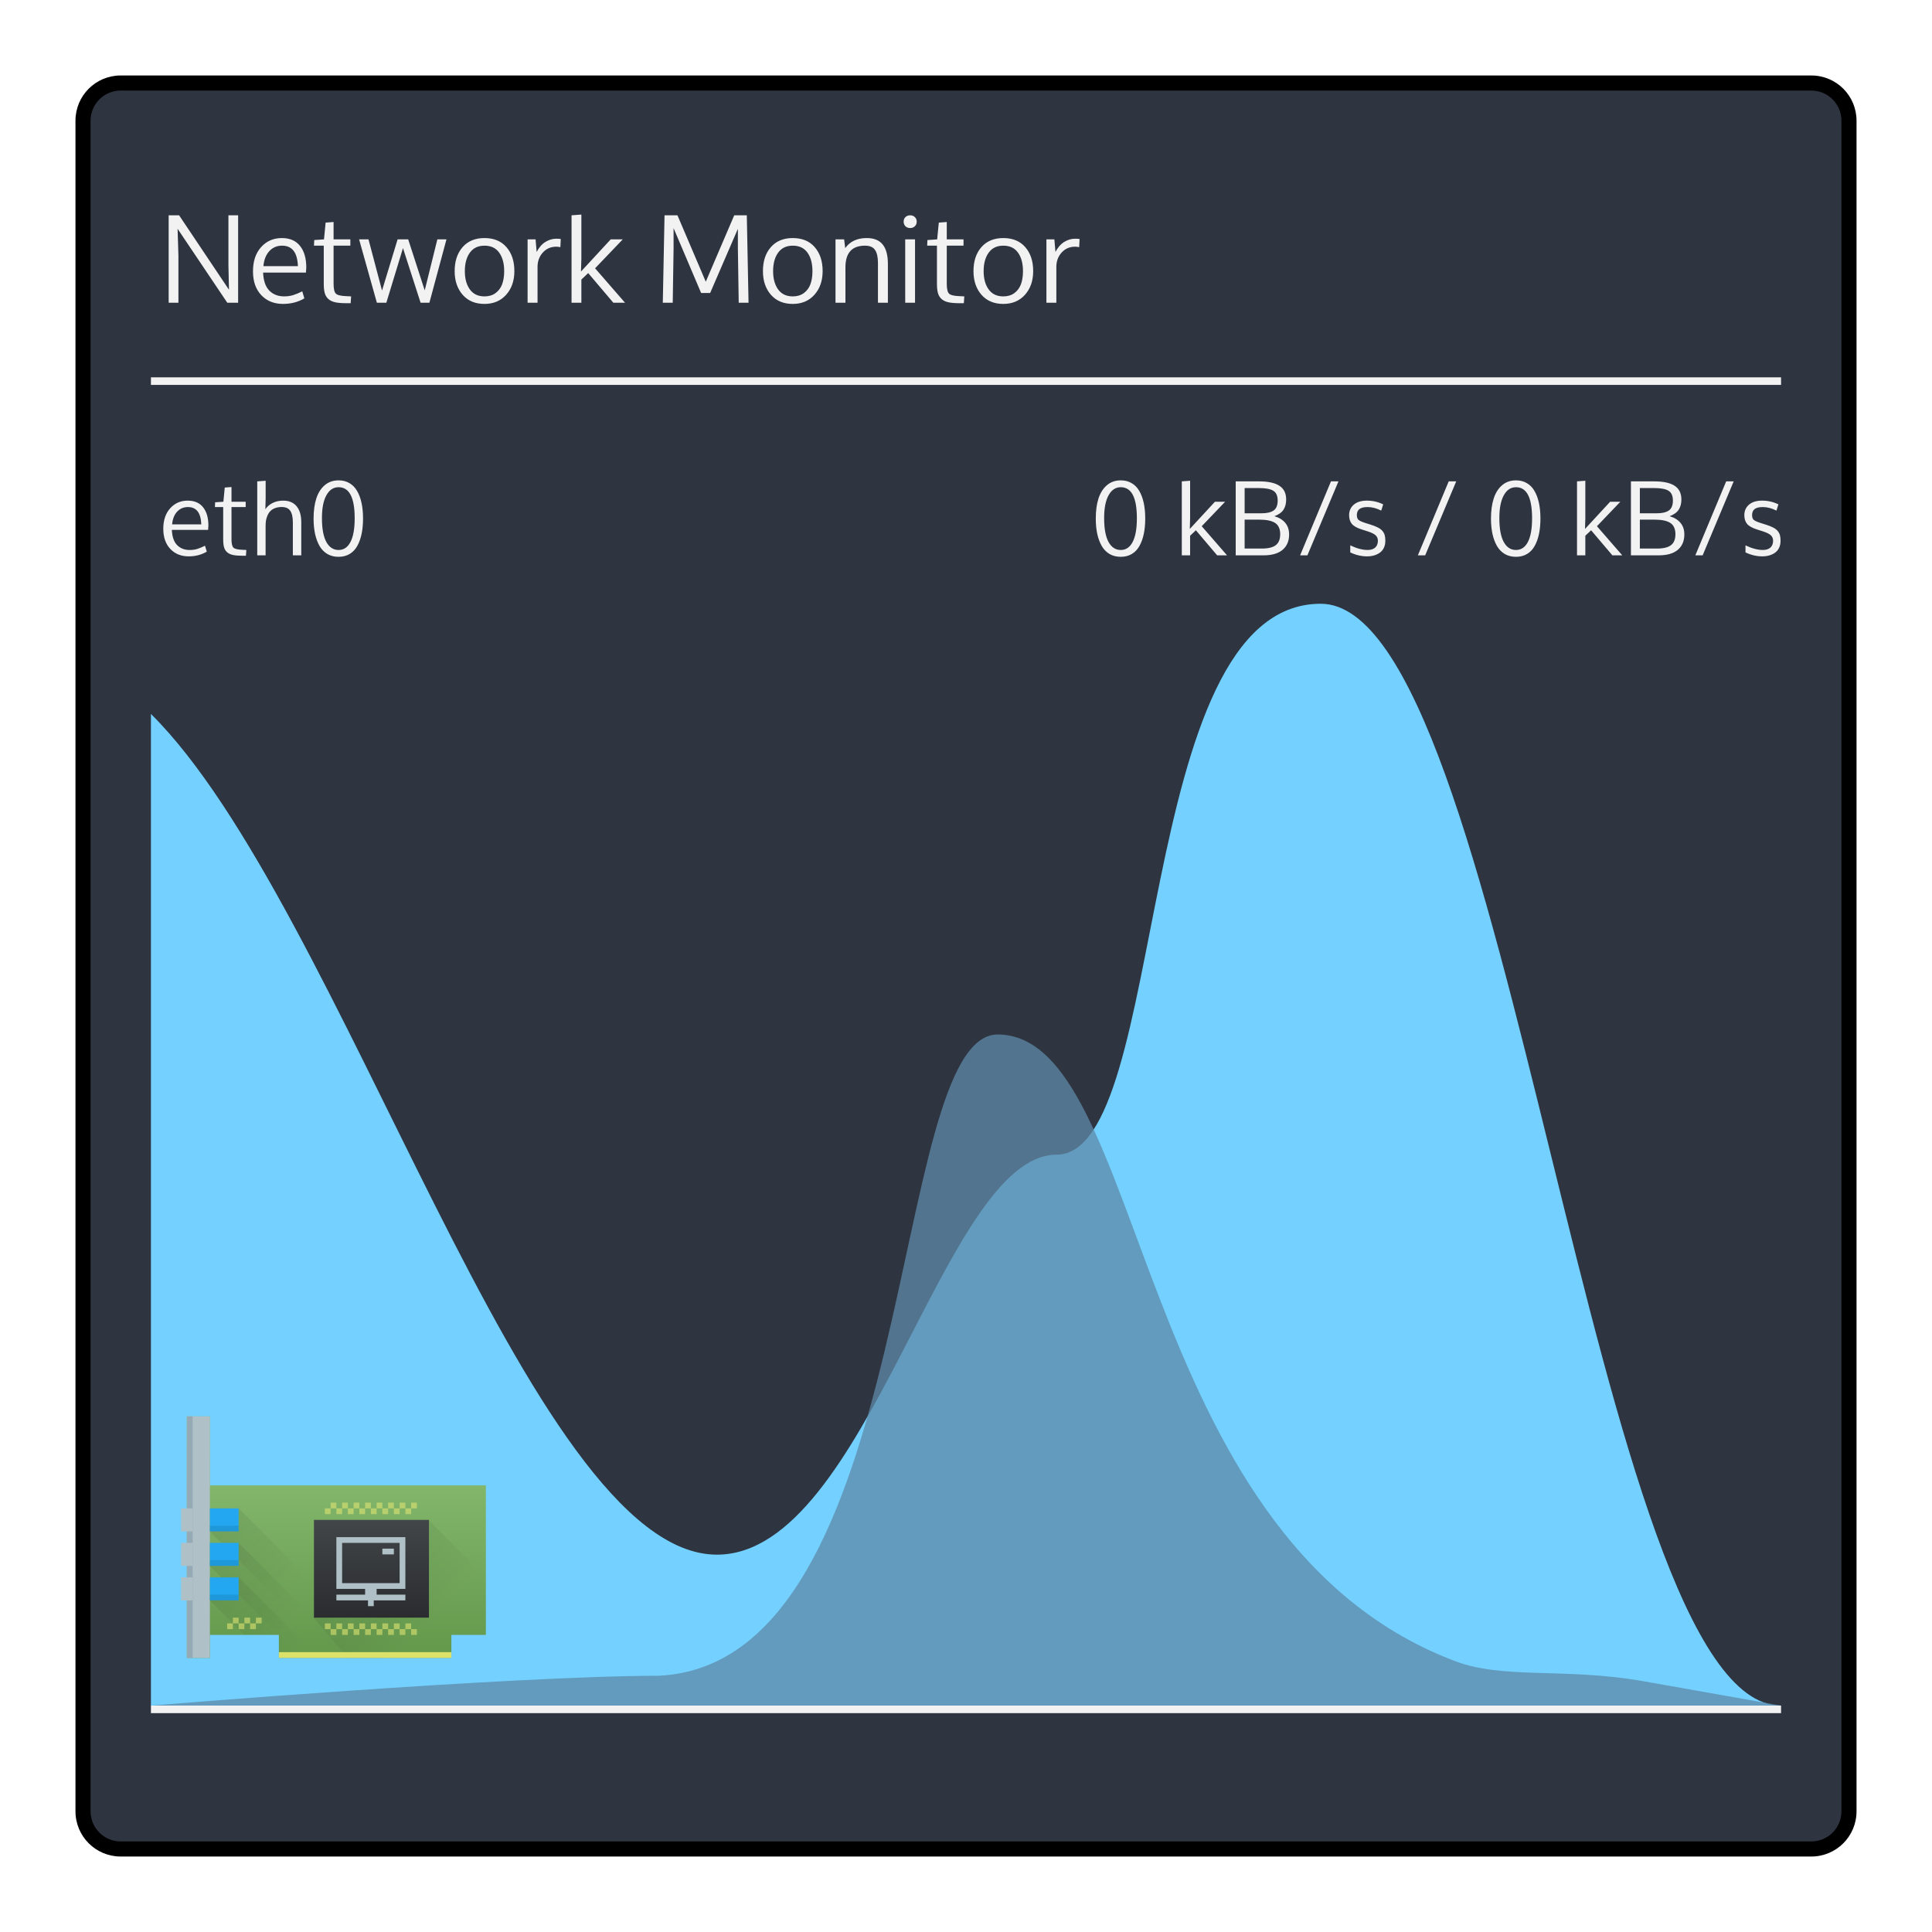
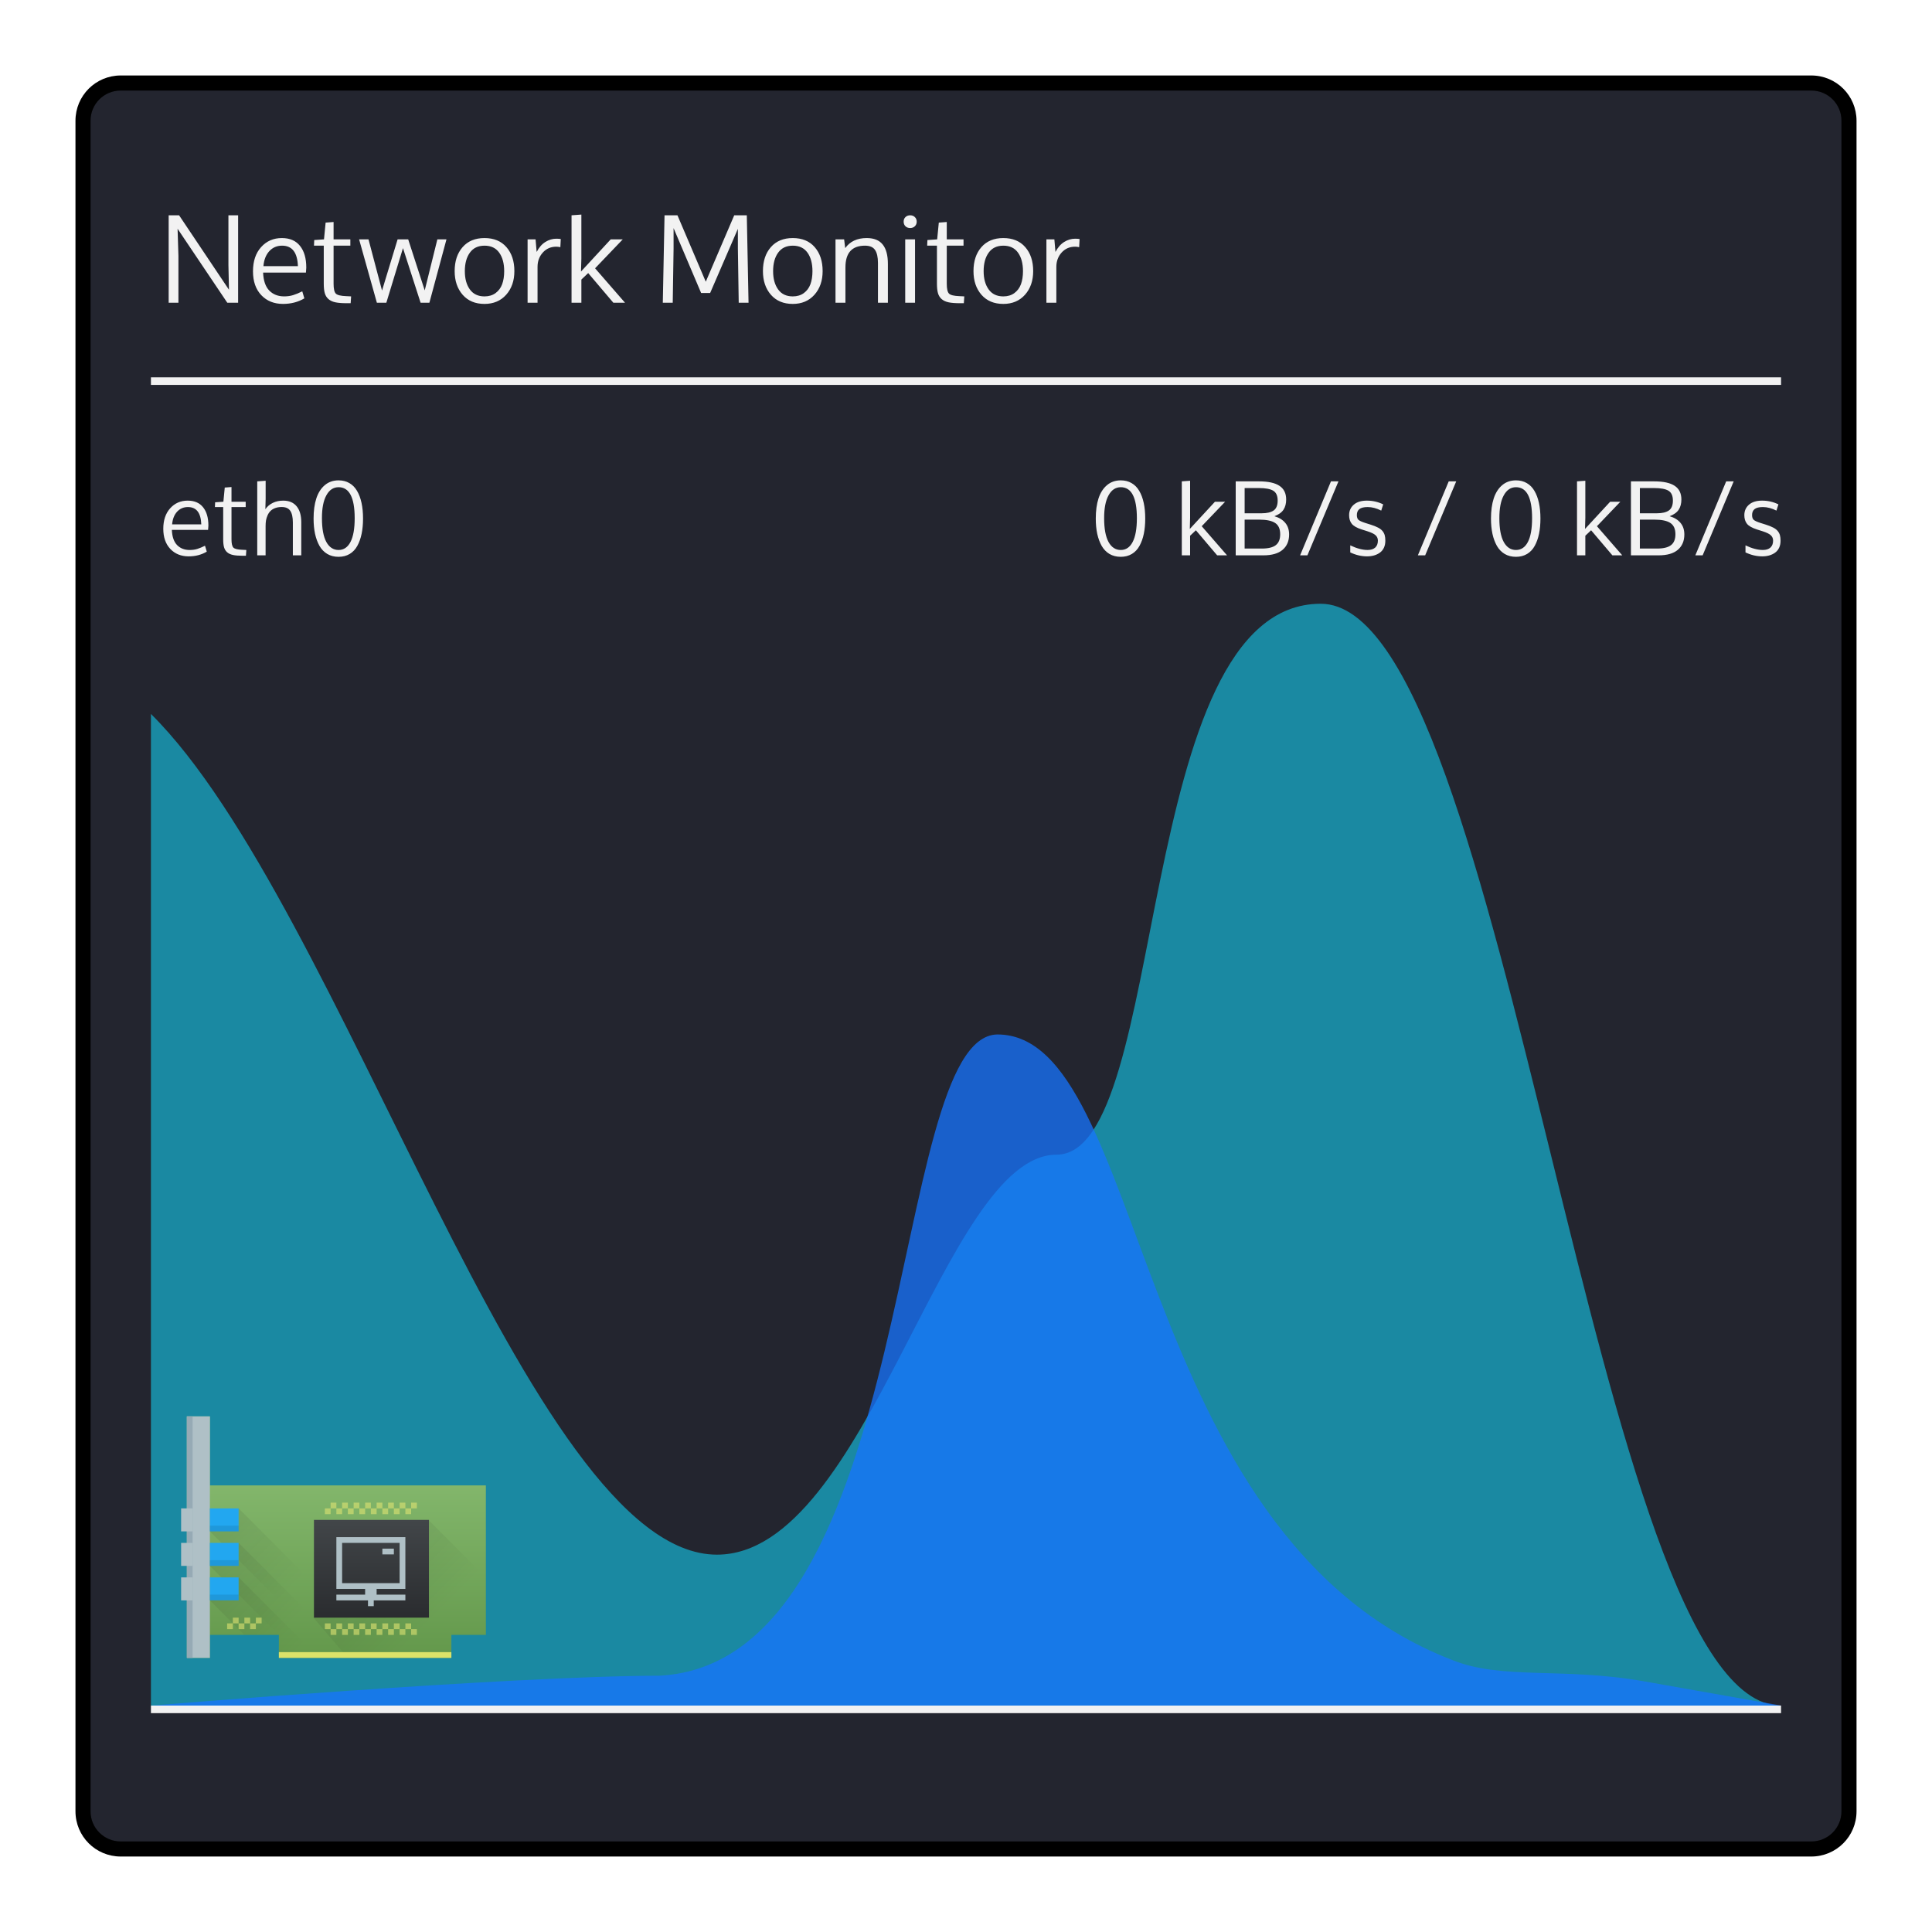
<svg xmlns="http://www.w3.org/2000/svg" xmlns:xlink="http://www.w3.org/1999/xlink" version="1.1" id="svg2" viewBox="0 0 256 256">
  <defs id="defs4">
    <style type="text/css" id="current-color-scheme">
      .ColorScheme-Text {
        color:#f2f2f2;
      }
      .ColorScheme-Background {
        color:#31363b;
      }
      .ColorScheme-Highlight {
        color:#3daee9;
      }
      .ColorScheme-ViewText {
        color:#31363b;
      }
      .ColorScheme-ViewBackground {
        color:#314045;
      }
      .ColorScheme-ViewHover {
        color:#93cee9;
      }
      .ColorScheme-ViewFocus{
        color:#3daee9;
      }
      .ColorScheme-ButtonText {
        color:#31363b;
      }
      .ColorScheme-ButtonBackground {
        color:#31363b;
      }
      .ColorScheme-ButtonHover {
        color:#93cee9;
      }
      .ColorScheme-ButtonFocus{
        color:#3daee9;
      }
      </style>
    <linearGradient gradientUnits="userSpaceOnUse" y2="12" x2="30" y1="54" x1="30" id="linearGradient4232" xlink:href="#linearGradient4251-0" gradientTransform="translate(75.5714,509.2194)" />
    <linearGradient id="linearGradient4251-0">
      <stop id="stop4253-4" offset="0" style="stop-color:#63984b;stop-opacity:1" />
      <stop id="stop4255-2" offset="1" style="stop-color:#8fc278;stop-opacity:1" />
    </linearGradient>
    <linearGradient y2="36" x2="24" y1="6" x1="-6" gradientTransform="translate(75.5714,527.2194)" gradientUnits="userSpaceOnUse" id="linearGradient4940" xlink:href="#linearGradient4227" />
    <linearGradient id="linearGradient4227">
      <stop style="stop-color:#292c2f;stop-opacity:1" offset="0" id="stop4229" />
      <stop style="stop-color:#000000;stop-opacity:0;" offset="1" id="stop4231" />
    </linearGradient>
    <linearGradient y2="36" x2="24" y1="6" x1="-6" gradientTransform="translate(75.5714,521.2194)" gradientUnits="userSpaceOnUse" id="linearGradient4936" xlink:href="#linearGradient4227" />
    <linearGradient gradientTransform="translate(75.5714,515.2194)" y2="36" x2="24" y1="6" x1="-6" gradientUnits="userSpaceOnUse" id="linearGradient4932" xlink:href="#linearGradient4227" />
    <linearGradient gradientUnits="userSpaceOnUse" y2="48" x2="48" y1="20" x1="20" id="linearGradient4864" xlink:href="#linearGradient4227" gradientTransform="translate(75.5714,509.2194)" />
    <linearGradient gradientTransform="matrix(0.625,0,0,0.5483931,136.1714,-15.95328)" gradientUnits="userSpaceOnUse" y2="1012.362" x2="-43" y1="1043.362" x1="-43" id="linearGradient4384" xlink:href="#linearGradient4159" />
    <linearGradient id="linearGradient4159">
      <stop id="stop4161" offset="0" style="stop-color:#2a2c2f;stop-opacity:1" />
      <stop id="stop4163" offset="1" style="stop-color:#424649;stop-opacity:1" />
    </linearGradient>
    <linearGradient y2="516.798" x2="386.571" y1="523.798" x1="386.571" gradientTransform="translate(-677.5722,-474.3766)" gradientUnits="userSpaceOnUse" id="linearGradient4818" xlink:href="#linearGradient4300" />
    <linearGradient id="linearGradient4300">
      <stop style="stop-color:#22a7f0;stop-opacity:1" offset="0" id="stop4302" />
      <stop style="stop-color:#19b5fe;stop-opacity:1" offset="1" id="stop4304" />
    </linearGradient>
    <linearGradient y2="516.798" x2="386.571" y1="523.798" x1="386.571" gradientTransform="translate(-677.5722,-468.3766)" gradientUnits="userSpaceOnUse" id="linearGradient4824" xlink:href="#linearGradient4300" />
    <linearGradient y2="516.798" x2="386.571" y1="523.798" x1="386.571" gradientTransform="translate(-677.5722,-462.3766)" gradientUnits="userSpaceOnUse" id="linearGradient4830" xlink:href="#linearGradient4300" />
  </defs>
  <path id="rect4240" class="ColorScheme-ButtonText" d="m 16,10 224,0 c 3.324,0 6,2.676 6,6 l 0,224 c 0,3.324 -2.676,6 -6,6 l -224,0 c -3.324,0 -6,-2.676 -6,-6 L 10,16 c 0,-3.324 2.676,-6 6,-6 z" style="fill:#000000;fill-opacity:1;stroke:none" />
-   <path id="rect4238" class="ColorScheme-Background" d="m 16,12 224,0 c 2.216,0 4,1.784 4,4 l 0,224 c 0,2.216 -1.784,4 -4,4 l -224,0 c -2.216,0 -4,-1.784 -4,-4 L 12,16 c 0,-2.216 1.784,-4 4,-4 z" style="fill:#2e3440;fill-opacity:1;stroke:none" />
+   <path id="rect4238" class="ColorScheme-Background" d="m 16,12 224,0 c 2.216,0 4,1.784 4,4 l 0,224 c 0,2.216 -1.784,4 -4,4 l -224,0 c -2.216,0 -4,-1.784 -4,-4 L 12,16 c 0,-2.216 1.784,-4 4,-4 z" style="fill:#23252f;fill-opacity:1;stroke:none" />
  <path id="rect7886" d="m 77.035,28.432 -1.303,0.096 0,11.584 1.303,0 0,-3.07 0.904,-0.857 3.332,3.928 1.547,0 -3.967,-4.562 3.666,-3.832 -1.596,0 -3.936,4.262 0.049,-1.73 0,-5.816 z m -54.686,0.096 0,11.584 1.293,0 0,-6.197 -0.111,-3.602 6.586,9.799 1.436,0 0,-11.584 -1.285,0 0,6.602 0.072,3.262 -6.609,-9.863 -1.381,0 z m 65.705,0 -0.229,11.584 1.316,0 0.111,-7.148 0,-2.738 3.65,8.594 1.197,0 3.674,-8.498 0,2.611 0.111,7.18 1.301,0 -0.23,-11.584 -1.666,0 -3.77,8.799 -3.752,-8.799 -1.715,0 z m 32.549,0 c -0.254,0 -0.463,0.08 -0.627,0.238 -0.159,0.153 -0.238,0.355 -0.238,0.604 0,0.249 0.08,0.451 0.238,0.609 0.164,0.159 0.373,0.238 0.627,0.238 0.249,0 0.455,-0.08 0.619,-0.238 0.164,-0.159 0.246,-0.361 0.246,-0.609 0,-0.249 -0.082,-0.45 -0.246,-0.604 -0.159,-0.159 -0.365,-0.238 -0.619,-0.238 z m -76.402,0.889 -1.055,0.08 -0.215,2.221 -1.293,0.088 -0.033,0.746 1.295,0 0,5.045 c 0,0.513 0.045,0.929 0.135,1.246 0.09,0.317 0.252,0.579 0.484,0.785 0.238,0.206 0.544,0.35 0.92,0.43 0.376,0.079 0.866,0.119 1.475,0.119 l 0.549,0 0.062,-0.904 -0.666,-0.033 c -0.704,-0.026 -1.156,-0.136 -1.357,-0.332 -0.201,-0.201 -0.301,-0.639 -0.301,-1.311 l 0,-5.045 2.221,0 0,-0.834 -2.221,0 0,-2.301 z m 81.25,0 -1.055,0.08 -0.215,2.221 -1.293,0.088 -0.033,0.746 1.295,0 0,5.045 c 0,0.513 0.045,0.929 0.135,1.246 0.09,0.317 0.252,0.579 0.484,0.785 0.238,0.206 0.544,0.35 0.92,0.43 0.376,0.079 0.866,0.119 1.475,0.119 l 0.549,0 0.062,-0.904 -0.666,-0.033 c -0.704,-0.026 -1.156,-0.136 -1.357,-0.332 -0.201,-0.201 -0.301,-0.639 -0.301,-1.311 l 0,-5.045 2.221,0 0,-0.834 -2.221,0 0,-2.301 z m -88.105,2.127 c -1.111,0 -2.027,0.399 -2.746,1.197 -0.719,0.799 -1.078,1.869 -1.078,3.213 0,1.328 0.366,2.381 1.102,3.158 0.735,0.772 1.693,1.158 2.873,1.158 1.058,0 2.002,-0.244 2.832,-0.736 l -0.277,-0.93 c -0.444,0.222 -0.845,0.389 -1.205,0.5 -0.36,0.111 -0.76,0.168 -1.199,0.168 -0.809,0 -1.464,-0.258 -1.967,-0.771 -0.503,-0.518 -0.776,-1.31 -0.818,-2.379 l 5.674,0 0.047,-0.668 c 0,-1.227 -0.277,-2.183 -0.832,-2.871 -0.55,-0.693 -1.352,-1.039 -2.404,-1.039 z m 26.85,0 c -1.233,0 -2.199,0.401 -2.902,1.205 -0.698,0.799 -1.049,1.857 -1.049,3.174 0,1.285 0.356,2.333 1.064,3.143 0.709,0.804 1.67,1.205 2.887,1.205 1.19,0 2.148,-0.404 2.873,-1.213 0.725,-0.815 1.088,-1.86 1.088,-3.135 0,-1.317 -0.351,-2.375 -1.049,-3.174 -0.698,-0.804 -1.669,-1.205 -2.912,-1.205 z m 40.848,0 c -1.232,0 -2.201,0.401 -2.904,1.205 -0.698,0.799 -1.047,1.857 -1.047,3.174 0,1.285 0.354,2.333 1.062,3.143 0.709,0.804 1.672,1.205 2.889,1.205 1.19,0 2.148,-0.404 2.873,-1.213 0.725,-0.815 1.086,-1.86 1.086,-3.135 0,-1.317 -0.349,-2.375 -1.047,-3.174 -0.698,-0.804 -1.669,-1.205 -2.912,-1.205 z m 9.799,0 c -1.264,0 -2.213,0.443 -2.848,1.332 l -0.143,-1.158 -1.143,0 0,8.395 1.316,0 0,-4.682 c 0,-1.92 0.863,-2.879 2.588,-2.879 0.64,0 1.086,0.192 1.34,0.578 0.254,0.381 0.381,0.951 0.381,1.707 l 0,5.275 1.316,0 0,-5.133 c 0,-1.153 -0.229,-2.014 -0.689,-2.58 -0.455,-0.571 -1.162,-0.855 -2.119,-0.855 z m 18.1,0 c -1.233,0 -2.201,0.401 -2.904,1.205 -0.698,0.799 -1.047,1.857 -1.047,3.174 0,1.285 0.354,2.333 1.062,3.143 0.709,0.804 1.672,1.205 2.889,1.205 1.19,0 2.148,-0.404 2.873,-1.213 0.725,-0.815 1.086,-1.86 1.086,-3.135 0,-1.317 -0.349,-2.375 -1.047,-3.174 -0.698,-0.804 -1.669,-1.205 -2.912,-1.205 z m -59.225,0.086 c -0.508,0 -0.991,0.144 -1.451,0.43 -0.455,0.28 -0.841,0.721 -1.158,1.324 l -0.143,-1.666 -1.057,0 0,8.395 1.318,0 0,-4.752 c 0,-0.746 0.232,-1.378 0.697,-1.896 0.471,-0.518 1.066,-0.777 1.785,-0.777 0.148,0 0.329,0.02 0.541,0.062 l 0.055,-1.078 c -0.153,-0.026 -0.35,-0.041 -0.588,-0.041 z m 68.746,0 c -0.508,0 -0.993,0.144 -1.453,0.43 -0.455,0.28 -0.841,0.721 -1.158,1.324 l -0.143,-1.666 -1.055,0 0,8.395 1.316,0 0,-4.752 c 0,-0.746 0.234,-1.378 0.699,-1.896 0.471,-0.518 1.066,-0.777 1.785,-0.777 0.148,0 0.327,0.02 0.539,0.062 l 0.057,-1.078 c -0.153,-0.026 -0.35,-0.041 -0.588,-0.041 z m -94.881,0.088 2.355,8.395 1.254,0 2.205,-7.236 2.334,7.236 1.166,0 2.262,-8.395 -1.207,0 -1.674,6.76 -2.189,-6.76 -1.404,0 -2.064,6.783 -1.793,-6.783 -1.244,0 z m 72.363,0 0,8.395 1.301,0 0,-8.395 -1.301,0 z m -82.568,0.834 c 1.333,0 2.032,0.904 2.096,2.713 l -4.57,0 c 0.074,-0.836 0.333,-1.498 0.777,-1.984 0.45,-0.487 1.015,-0.729 1.697,-0.729 z m 26.818,0 c 0.862,0 1.514,0.309 1.953,0.928 0.439,0.614 0.658,1.433 0.658,2.459 0,0.656 -0.09,1.231 -0.27,1.723 -0.18,0.487 -0.471,0.878 -0.873,1.174 -0.397,0.291 -0.887,0.438 -1.469,0.438 -0.846,0 -1.491,-0.308 -1.936,-0.922 -0.444,-0.614 -0.666,-1.42 -0.666,-2.42 0,-1.021 0.222,-1.838 0.666,-2.451 0.444,-0.619 1.089,-0.928 1.936,-0.928 z m 40.848,0 c 0.862,0 1.514,0.309 1.953,0.928 0.439,0.614 0.658,1.433 0.658,2.459 0,0.656 -0.09,1.231 -0.27,1.723 -0.18,0.487 -0.471,0.878 -0.873,1.174 -0.397,0.291 -0.887,0.438 -1.469,0.438 -0.846,0 -1.491,-0.308 -1.936,-0.922 -0.444,-0.614 -0.666,-1.42 -0.666,-2.42 0,-1.021 0.222,-1.838 0.666,-2.451 0.444,-0.619 1.089,-0.928 1.936,-0.928 z m 27.898,0 c 0.862,0 1.512,0.309 1.951,0.928 0.439,0.614 0.658,1.433 0.658,2.459 0,0.656 -0.09,1.231 -0.27,1.723 -0.18,0.487 -0.471,0.878 -0.873,1.174 -0.397,0.291 -0.885,0.438 -1.467,0.438 -0.846,0 -1.491,-0.308 -1.936,-0.922 -0.444,-0.614 -0.668,-1.42 -0.668,-2.42 0,-1.021 0.224,-1.838 0.668,-2.451 0.444,-0.619 1.089,-0.928 1.936,-0.928 z M 20,50 l 0,1 216,0 0,-1 -216,0 z m 24.861,13.65 c -0.716,0 -1.325,0.212 -1.826,0.637 -0.501,0.421 -0.875,1.008 -1.121,1.76 -0.242,0.747 -0.363,1.637 -0.363,2.666 0,0.743 0.066,1.419 0.195,2.027 0.134,0.604 0.33,1.137 0.59,1.598 0.264,0.457 0.61,0.811 1.035,1.066 0.43,0.251 0.926,0.377 1.49,0.377 0.559,0 1.05,-0.126 1.471,-0.377 0.425,-0.255 0.763,-0.613 1.014,-1.074 0.255,-0.461 0.445,-0.993 0.57,-1.598 0.125,-0.604 0.188,-1.277 0.188,-2.02 0,-0.774 -0.067,-1.469 -0.201,-2.082 -0.134,-0.618 -0.334,-1.149 -0.598,-1.592 -0.26,-0.448 -0.597,-0.79 -1.014,-1.027 -0.412,-0.242 -0.888,-0.361 -1.43,-0.361 z m 103.645,0 c -0.716,0 -1.325,0.212 -1.826,0.637 -0.501,0.421 -0.877,1.008 -1.123,1.76 -0.242,0.747 -0.361,1.637 -0.361,2.666 0,0.743 0.066,1.419 0.195,2.027 0.134,0.604 0.33,1.137 0.59,1.598 0.264,0.457 0.608,0.811 1.033,1.066 0.43,0.251 0.928,0.377 1.492,0.377 0.559,0 1.048,-0.126 1.469,-0.377 0.425,-0.255 0.763,-0.613 1.014,-1.074 0.255,-0.461 0.447,-0.993 0.572,-1.598 0.125,-0.604 0.188,-1.277 0.188,-2.02 0,-0.774 -0.067,-1.469 -0.201,-2.082 -0.134,-0.618 -0.334,-1.149 -0.598,-1.592 -0.26,-0.448 -0.597,-0.79 -1.014,-1.027 -0.412,-0.242 -0.888,-0.361 -1.43,-0.361 z m 52.367,0 c -0.716,0 -1.325,0.212 -1.826,0.637 -0.501,0.421 -0.875,1.008 -1.121,1.76 -0.242,0.747 -0.363,1.637 -0.363,2.666 0,0.743 0.066,1.419 0.195,2.027 0.134,0.604 0.332,1.137 0.592,1.598 0.264,0.457 0.608,0.811 1.033,1.066 0.43,0.251 0.926,0.377 1.49,0.377 0.559,0 1.05,-0.126 1.471,-0.377 0.425,-0.255 0.763,-0.613 1.014,-1.074 0.255,-0.461 0.445,-0.993 0.57,-1.598 0.125,-0.604 0.188,-1.277 0.188,-2.02 0,-0.774 -0.067,-1.469 -0.201,-2.082 -0.134,-0.618 -0.334,-1.149 -0.598,-1.592 -0.26,-0.448 -0.597,-0.79 -1.014,-1.027 -0.412,-0.242 -0.888,-0.361 -1.43,-0.361 z m -165.674,0.053 -1.113,0.08 0,9.803 1.107,0 0,-3.887 c 0,-0.264 0.017,-0.51 0.053,-0.738 0.04,-0.228 0.111,-0.454 0.209,-0.678 0.098,-0.224 0.226,-0.416 0.383,-0.572 0.157,-0.161 0.361,-0.289 0.611,-0.383 0.255,-0.098 0.548,-0.146 0.879,-0.146 0.533,0 0.911,0.168 1.135,0.504 0.228,0.331 0.342,0.848 0.342,1.551 l 0,4.35 1.115,0 0,-4.391 c 0,-0.913 -0.207,-1.618 -0.619,-2.115 -0.412,-0.497 -1.003,-0.744 -1.777,-0.744 -0.506,0 -0.964,0.098 -1.371,0.295 -0.403,0.192 -0.733,0.473 -0.992,0.84 l 0.039,-1.391 0,-2.377 z m 122.496,0 -1.1,0.08 0,9.803 1.1,0 0,-2.598 0.766,-0.725 2.82,3.322 1.309,0 -3.355,-3.859 3.102,-3.244 -1.35,0 -3.33,3.605 0.039,-1.463 0,-4.922 z m 52.369,0 -1.102,0.08 0,9.803 1.102,0 0,-2.598 0.766,-0.725 2.82,3.322 1.309,0 -3.357,-3.859 3.102,-3.244 -1.35,0 -3.33,3.605 0.041,-1.463 0,-4.922 z m -46.326,0.08 0,9.803 3.652,0 c 1.132,0 1.986,-0.243 2.559,-0.73 0.577,-0.492 0.865,-1.171 0.865,-2.035 0,-0.622 -0.17,-1.134 -0.51,-1.537 -0.336,-0.407 -0.815,-0.702 -1.438,-0.881 0.568,-0.219 0.97,-0.507 1.203,-0.865 0.237,-0.363 0.355,-0.812 0.355,-1.35 0,-0.819 -0.296,-1.423 -0.887,-1.812 -0.586,-0.394 -1.494,-0.592 -2.725,-0.592 l -3.076,0 z m 12.623,0 -4.09,9.803 0.967,0 4.115,-9.803 -0.992,0 z m 15.602,0 -4.088,9.803 0.967,0 4.115,-9.803 -0.994,0 z m 24.145,0 0,9.803 3.652,0 c 1.132,0 1.984,-0.243 2.557,-0.73 0.577,-0.492 0.867,-1.171 0.867,-2.035 0,-0.622 -0.17,-1.134 -0.51,-1.537 -0.336,-0.407 -0.815,-0.702 -1.438,-0.881 0.568,-0.219 0.968,-0.507 1.201,-0.865 0.237,-0.363 0.355,-0.812 0.355,-1.35 0,-0.819 -0.294,-1.423 -0.885,-1.812 -0.586,-0.394 -1.496,-0.592 -2.727,-0.592 l -3.074,0 z m 12.621,0 -4.088,9.803 0.967,0 4.115,-9.803 -0.994,0 z m -198.055,0.752 -0.893,0.068 -0.182,1.879 -1.094,0.074 -0.027,0.631 1.096,0 0,4.271 c 0,0.434 0.037,0.784 0.113,1.053 0.076,0.269 0.213,0.491 0.41,0.666 0.201,0.175 0.46,0.294 0.777,0.361 0.318,0.067 0.735,0.102 1.25,0.102 l 0.463,0 0.053,-0.766 -0.562,-0.027 c -0.595,-0.022 -0.978,-0.116 -1.148,-0.281 -0.17,-0.17 -0.256,-0.539 -0.256,-1.107 l 0,-4.271 1.881,0 0,-0.705 -1.881,0 0,-1.947 z m 14.188,0.021 c 1.423,0 2.135,1.371 2.135,4.115 0,1.383 -0.185,2.431 -0.557,3.143 -0.367,0.707 -0.893,1.061 -1.578,1.061 -0.694,0 -1.236,-0.357 -1.625,-1.068 -0.385,-0.716 -0.578,-1.759 -0.578,-3.129 -0.004,-1.311 0.19,-2.325 0.584,-3.041 0.394,-0.721 0.934,-1.08 1.619,-1.08 z m 103.645,0 c 1.423,0 2.135,1.371 2.135,4.115 0,1.383 -0.187,2.431 -0.559,3.143 -0.367,0.707 -0.891,1.061 -1.576,1.061 -0.694,0 -1.236,-0.357 -1.625,-1.068 -0.385,-0.716 -0.578,-1.759 -0.578,-3.129 -0.004,-1.311 0.19,-2.325 0.584,-3.041 0.394,-0.721 0.934,-1.08 1.619,-1.08 z m 52.367,0 c 1.423,0 2.135,1.371 2.135,4.115 0,1.383 -0.185,2.431 -0.557,3.143 -0.367,0.707 -0.893,1.061 -1.578,1.061 -0.694,0 -1.236,-0.357 -1.625,-1.068 -0.385,-0.716 -0.576,-1.759 -0.576,-3.129 -0.004,-1.311 0.19,-2.325 0.584,-3.041 0.394,-0.721 0.932,-1.08 1.617,-1.08 z m -35.953,0.113 1.887,0 c 0.882,0 1.517,0.118 1.906,0.355 0.389,0.237 0.584,0.672 0.584,1.303 0,0.627 -0.179,1.066 -0.537,1.316 -0.358,0.246 -0.881,0.369 -1.57,0.369 l -2.27,0 0,-3.344 z m 52.369,0 1.887,0 c 0.882,0 1.517,0.118 1.906,0.355 0.389,0.237 0.584,0.672 0.584,1.303 0,0.627 -0.179,1.066 -0.537,1.316 -0.358,0.246 -0.881,0.369 -1.57,0.369 l -2.27,0 0,-3.344 z M 24.873,66.336 c -0.94,0 -1.714,0.338 -2.322,1.014 -0.609,0.676 -0.914,1.582 -0.914,2.719 0,1.123 0.311,2.014 0.934,2.672 0.622,0.653 1.434,0.98 2.432,0.98 0.895,0 1.694,-0.209 2.396,-0.625 l -0.236,-0.785 c -0.376,0.188 -0.715,0.33 -1.02,0.424 -0.304,0.094 -0.642,0.141 -1.014,0.141 -0.685,0 -1.241,-0.218 -1.666,-0.652 -0.425,-0.439 -0.656,-1.11 -0.691,-2.014 l 4.801,0 0.041,-0.564 c 0,-1.038 -0.235,-1.848 -0.705,-2.43 -0.465,-0.586 -1.144,-0.879 -2.035,-0.879 z m 156.24,0 c -0.743,0 -1.319,0.179 -1.73,0.537 -0.412,0.354 -0.619,0.819 -0.619,1.396 0,0.465 0.12,0.845 0.357,1.141 0.237,0.291 0.674,0.54 1.314,0.746 l 0.779,0.248 c 0.515,0.166 0.871,0.341 1.068,0.529 0.197,0.188 0.295,0.422 0.295,0.699 10e-6,0.403 -0.118,0.711 -0.355,0.926 -0.237,0.21 -0.572,0.316 -1.002,0.316 -0.685,0 -1.452,-0.204 -2.303,-0.611 l 0,0.934 c 0.734,0.349 1.475,0.523 2.223,0.523 0.336,0 0.646,-0.041 0.928,-0.121 0.286,-0.081 0.54,-0.202 0.764,-0.363 0.228,-0.161 0.407,-0.376 0.537,-0.645 0.13,-0.273 0.195,-0.586 0.195,-0.939 0,-0.286 -0.026,-0.528 -0.08,-0.725 -0.054,-0.201 -0.152,-0.39 -0.295,-0.564 -0.143,-0.175 -0.343,-0.327 -0.598,-0.457 -0.251,-0.134 -0.576,-0.263 -0.975,-0.389 l -0.705,-0.221 c -0.461,-0.148 -0.763,-0.286 -0.906,-0.416 -0.143,-0.13 -0.215,-0.342 -0.215,-0.633 0,-0.345 0.111,-0.606 0.33,-0.785 0.224,-0.184 0.593,-0.275 1.107,-0.275 0.577,0 1.175,0.157 1.793,0.471 l 0.262,-0.826 c -0.671,-0.331 -1.396,-0.496 -2.17,-0.496 z m 52.369,0 c -0.743,0 -1.321,0.179 -1.732,0.537 -0.412,0.354 -0.617,0.819 -0.617,1.396 0,0.465 0.118,0.845 0.355,1.141 0.237,0.291 0.676,0.54 1.316,0.746 l 0.779,0.248 c 0.515,0.166 0.869,0.341 1.066,0.529 0.197,0.188 0.295,0.422 0.295,0.699 0,0.403 -0.118,0.711 -0.355,0.926 -0.237,0.21 -0.57,0.316 -1,0.316 -0.685,0 -1.452,-0.204 -2.303,-0.611 l 0,0.934 c 0.734,0.349 1.475,0.523 2.223,0.523 0.336,0 0.644,-0.041 0.926,-0.121 0.286,-0.081 0.542,-0.202 0.766,-0.363 0.228,-0.161 0.407,-0.376 0.537,-0.645 0.13,-0.273 0.195,-0.586 0.195,-0.939 0,-0.286 -0.028,-0.528 -0.082,-0.725 -0.054,-0.201 -0.152,-0.39 -0.295,-0.564 -0.143,-0.175 -0.343,-0.327 -0.598,-0.457 -0.251,-0.134 -0.574,-0.263 -0.973,-0.389 l -0.705,-0.221 c -0.461,-0.148 -0.763,-0.286 -0.906,-0.416 -0.143,-0.13 -0.215,-0.342 -0.215,-0.633 0,-0.345 0.109,-0.606 0.328,-0.785 0.224,-0.184 0.593,-0.275 1.107,-0.275 0.577,0 1.175,0.157 1.793,0.471 l 0.262,-0.826 c -0.671,-0.331 -1.394,-0.496 -2.168,-0.496 z M 24.9,67.187 c 1.128,0 1.72,0.766 1.773,2.297 l -3.867,0 c 0.063,-0.707 0.28,-1.266 0.656,-1.678 0.38,-0.412 0.86,-0.619 1.438,-0.619 z m 140.02,1.666 1.92,0 c 0.967,0 1.675,0.148 2.123,0.443 0.448,0.295 0.67,0.793 0.67,1.496 0,0.662 -0.195,1.143 -0.584,1.443 -0.385,0.3 -1,0.451 -1.846,0.451 l -2.283,0 0,-3.834 z m 52.369,0 1.92,0 c 0.967,0 1.674,0.148 2.121,0.443 0.448,0.295 0.672,0.793 0.672,1.496 0,0.662 -0.195,1.143 -0.584,1.443 -0.385,0.3 -1.002,0.451 -1.848,0.451 l -2.281,0 0,-3.834 z M 20,226 l 0,1 216,0 0,-1 -216,0 z" class="ColorScheme-Text" style="opacity:1;fill:currentColor;fill-opacity:1;stroke:none" />
-   <path id="path5466-9" d="M 20,226 20,94.6 C 45.421,119.797 70,206 95,206 115,206 125,153 140,153 c 15,0 10,-73 35,-73 25,0 36,146 61,146 l 0,0 z" style="fill:#74d1ff;fill-opacity:1;fill-rule:evenodd;stroke:none;stroke-width:1px;stroke-linecap:butt;stroke-linejoin:miter;stroke-opacity:1" />
-   <path id="path5466-4" d="m 20,226 0,0 c 0,0 47.429,-3.929 67.362,-3.959 34.513,-1.749 30.172,-84.705 44.781,-84.97 19.929,-0.033 17.599,66.31 60.21,82.859 6.597,2.713 14.719,0.945 25.505,2.856 L 236,226 l 0,0 z" style="opacity:0.75;fill:#5d8aa8;fill-opacity:1;fill-rule:evenodd;stroke:none;stroke-width:1px;stroke-linecap:butt;stroke-linejoin:miter;stroke-opacity:1" />
+   <path id="path5466-9" d="M 20,226 20,94.6 C 45.421,119.797 70,206 95,206 115,206 125,153 140,153 c 15,0 10,-73 35,-73 25,0 36,146 61,146 l 0,0 z" style="fill:#1a89a2;fill-opacity:1;fill-rule:evenodd;stroke:none;stroke-width:1px;stroke-linecap:butt;stroke-linejoin:miter;stroke-opacity:1" />
+   <path id="path5466-4" d="m 20,226 0,0 c 0,0 47.429,-3.929 67.362,-3.959 34.513,-1.749 30.172,-84.705 44.781,-84.97 19.929,-0.033 17.599,66.31 60.21,82.859 6.597,2.713 14.719,0.945 25.505,2.856 L 236,226 l 0,0 z" style="opacity:0.75;fill:#1674ff;fill-opacity:1;fill-rule:evenodd;stroke:none;stroke-width:1px;stroke-linecap:butt;stroke-linejoin:miter;stroke-opacity:1" />
  <g transform="matrix(0.7619041,0,0,0.7619041,-37.38768,-209.4398)" id="g5260">
    <path style="fill:url(#linearGradient4232);fill-opacity:1;stroke:none" d="m 81.571,521.219 0,42 4,0 0,-4 12,0 0,4 30,0 0,-4 6,0 0,-26 -18,0 -30,0 0,-10 0,-2 z" id="rect4200" />
    <path style="opacity:0.2;fill:url(#linearGradient4940);fill-opacity:1;fill-rule:evenodd;stroke:none;stroke-width:1px;stroke-linecap:butt;stroke-linejoin:miter;stroke-opacity:1" d="m 90.571,549.219 -5,4 6,6 6,0 0,4 7,0 -14,-14 z" id="path4938" />
    <path style="opacity:0.2;fill:url(#linearGradient4936);fill-opacity:1;fill-rule:evenodd;stroke:none;stroke-width:1px;stroke-linecap:butt;stroke-linejoin:miter;stroke-opacity:1" d="m 90.571,543.219 -5,4 12,12 4,4 9,0 -20,-20 z" id="path4934" />
    <path style="opacity:0.2;fill:url(#linearGradient4932);fill-opacity:1;fill-rule:evenodd;stroke:none;stroke-width:1px;stroke-linecap:butt;stroke-linejoin:miter;stroke-opacity:1" d="m 90.571,537.219 -5,4 22,22 9,0 -26,-26 z" id="path4930" />
    <path style="opacity:0.2;fill:url(#linearGradient4864);fill-opacity:1;fill-rule:evenodd;stroke:none;stroke-width:1px;stroke-linecap:butt;stroke-linejoin:miter;stroke-opacity:1" d="m 123.571,539.219 -20,17 6,7 18,0 0,-4 6,0 0,-10 z" id="path4842" />
    <rect style="fill:#dce269;fill-opacity:1;stroke:none" id="rect4234" width="30" height="1" x="97.571" y="562.219" />
    <path style="color:#000000;font-style:normal;font-variant:normal;font-weight:normal;font-stretch:normal;font-size:medium;line-height:normal;font-family:Sans;-inkscape-font-specification:Sans;text-indent:0;text-align:start;text-decoration:none;text-decoration-line:none;letter-spacing:normal;word-spacing:normal;text-transform:none;direction:ltr;block-progression:tb;writing-mode:lr-tb;baseline-shift:baseline;text-anchor:start;display:inline;overflow:visible;visibility:visible;opacity:0.6;fill:#dee372;fill-opacity:1;stroke:none;stroke-width:1;marker:none;enable-background:accumulate" d="m 105.571,557.219 0,1 1,0 0,-1 -1,0 z m 1,1 0,1 1,0 0,-1 -1,0 z m 1,0 1,0 0,-1 -1,0 0,1 z m 1,0 0,1 1,0 0,-1 -1,0 z m 1,0 1,0 0,-1 -1,0 0,1 z m 1,0 0,1 1,0 0,-1 -1,0 z m 1,0 1,0 0,-1 -1,0 0,1 z m 1,0 0,1 1,0 0,-1 -1,0 z m 1,0 1,0 0,-1 -1,0 0,1 z m 1,0 0,1 1,0 0,-1 -1,0 z m 1,0 1,0 0,-1 -1,0 0,1 z m 1,0 0,1 1,0 0,-1 -1,0 z m 1,0 1,0 0,-1 -1,0 0,1 z m 1,0 0,1 1,0 0,-1 -1,0 z m 1,0 1,0 0,-1 -1,0 0,1 z m 1,0 0,1 1,0 0,-1 -1,0 z" id="path4303" />
    <path style="color:#000000;font-style:normal;font-variant:normal;font-weight:normal;font-stretch:normal;font-size:medium;line-height:normal;font-family:Sans;-inkscape-font-specification:Sans;text-indent:0;text-align:start;text-decoration:none;text-decoration-line:none;letter-spacing:normal;word-spacing:normal;text-transform:none;direction:ltr;block-progression:tb;writing-mode:lr-tb;baseline-shift:baseline;text-anchor:start;display:inline;overflow:visible;visibility:visible;opacity:0.6;fill:#dee372;fill-opacity:1;stroke:none;stroke-width:1;marker:none;enable-background:accumulate" d="m 89.571,556.219 0,1 1,0 0,-1 -1,0 z m 1,1 0,1 1,0 0,-1 -1,0 z m 1,0 1,0 0,-1 -1,0 0,1 z m 1,0 0,1 1,0 0,-1 -1,0 z m 1,0 1,0 0,-1 -1,0 0,1 z m -4,0 -1,0 0,1 1,0 0,-1 z" id="path4313" />
    <rect style="fill:url(#linearGradient4384);fill-opacity:1;fill-rule:evenodd;stroke:none" id="rect4241" width="20" height="17" x="103.671" y="539.219" />
    <rect style="fill:#afc0c6;fill-opacity:1;stroke:none" id="rect4487" width="4" height="42" x="81.571" y="521.219" />
    <rect style="fill:#96aab5;fill-opacity:1;stroke:none" id="rect4489" width="1" height="42" x="81.571" y="521.219" />
    <path id="path4497" d="m 121.571,536.219 0,1 -1,0 0,-1 1,0 z m -1,1 0,1 -1,0 0,-1 1,0 z m -1,0 -1,0 0,-1 1,0 0,1 z m -1,0 0,1 -1,0 0,-1 1,0 z m -1,0 -1,0 0,-1 1,0 0,1 z m -1,0 0,1 -1,0 0,-1 1,0 z m -1,0 -1,0 0,-1 1,0 0,1 z m -1,0 0,1 -1,0 0,-1 1,0 z m -1,0 -1,0 0,-1 1,0 0,1 z m -1,0 0,1 -1,0 0,-1 1,0 z m -1,0 -1,0 0,-1 1,0 0,1 z m -1,0 0,1 -1,0 0,-1 1,0 z m -1,0 -1,0 0,-1 1,0 0,1 z m -1,0 0,1 -1,0 0,-1 1,0 z m -1,0 -1,0 0,-1 1,0 0,1 z m -1,0 0,1 -1,0 0,-1 1,0 z" style="color:#000000;font-style:normal;font-variant:normal;font-weight:normal;font-stretch:normal;font-size:medium;line-height:normal;font-family:Sans;-inkscape-font-specification:Sans;text-indent:0;text-align:start;text-decoration:none;text-decoration-line:none;letter-spacing:normal;word-spacing:normal;text-transform:none;direction:ltr;block-progression:tb;writing-mode:lr-tb;baseline-shift:baseline;text-anchor:start;display:inline;overflow:visible;visibility:visible;opacity:0.6;fill:#dee372;fill-opacity:1;stroke:none;stroke-width:1;marker:none;enable-background:accumulate" />
    <path id="path4816" d="m 85.571,537.219 0,4 3.9,0 c 0.035,0 0.065,-0.016 0.1,-0.019 l 0,0.019 1,0 0,-4 -1,0 0,0.019 c -0.035,-0.004 -0.064,-0.019 -0.1,-0.019 l -3.9,0 z" style="fill:url(#linearGradient4818);fill-opacity:1;stroke:none" />
    <path style="fill:url(#linearGradient4824);fill-opacity:1;stroke:none" d="m 85.571,543.219 0,4 3.9,0 c 0.035,0 0.065,-0.016 0.1,-0.019 l 0,0.019 1,0 0,-4 -1,0 0,0.019 c -0.035,-0.004 -0.064,-0.019 -0.1,-0.019 l -3.9,0 z" id="path4822" />
    <path id="path4828" d="m 85.571,549.219 0,4 3.9,0 c 0.035,0 0.065,-0.016 0.1,-0.019 l 0,0.019 1,0 0,-4 -1,0 0,0.019 c -0.035,-0.004 -0.064,-0.019 -0.1,-0.019 l -3.9,0 z" style="fill:url(#linearGradient4830);fill-opacity:1;stroke:none" />
    <rect style="opacity:0.09;fill:#000000;fill-opacity:1;stroke:none" id="rect4832" width="5" height="1" x="85.571" y="552.219" />
    <rect y="546.219" x="85.571" height="1" width="5" id="rect4834" style="opacity:0.09;fill:#000000;fill-opacity:1;stroke:none" />
    <rect style="opacity:0.09;fill:#000000;fill-opacity:1;stroke:none" id="rect4836" width="5" height="1" x="85.571" y="540.219" />
    <rect style="opacity:1;fill:#afc0c6;fill-opacity:1;stroke:none" id="rect4197-4" width="2" height="4" x="80.571" y="537.219" />
    <rect style="opacity:1;fill:#afc0c6;fill-opacity:1;stroke:none" id="rect4197-7" width="2" height="4" x="80.571" y="543.219" />
    <rect style="opacity:1;fill:#afc0c6;fill-opacity:1;stroke:none" id="rect4197-5" width="2" height="4" x="80.571" y="549.219" />
    <path style="opacity:1;fill:#afc0c6;fill-opacity:1;stroke-linecap:round" d="m 107.571,542.219 0,9 5,0 0,1 -5,0 0,1 5.5,0 0,1 1,0 0,-1 5.5,0 0,-1 -5,0 0,-1 5,0 0,-9 -12,0 z m 1,1 10,0 0,7 -10,0 0,-7 z m 7,1 0,1 2,0 0,-1 -2,0 z" id="rect4364" />
  </g>
</svg>
